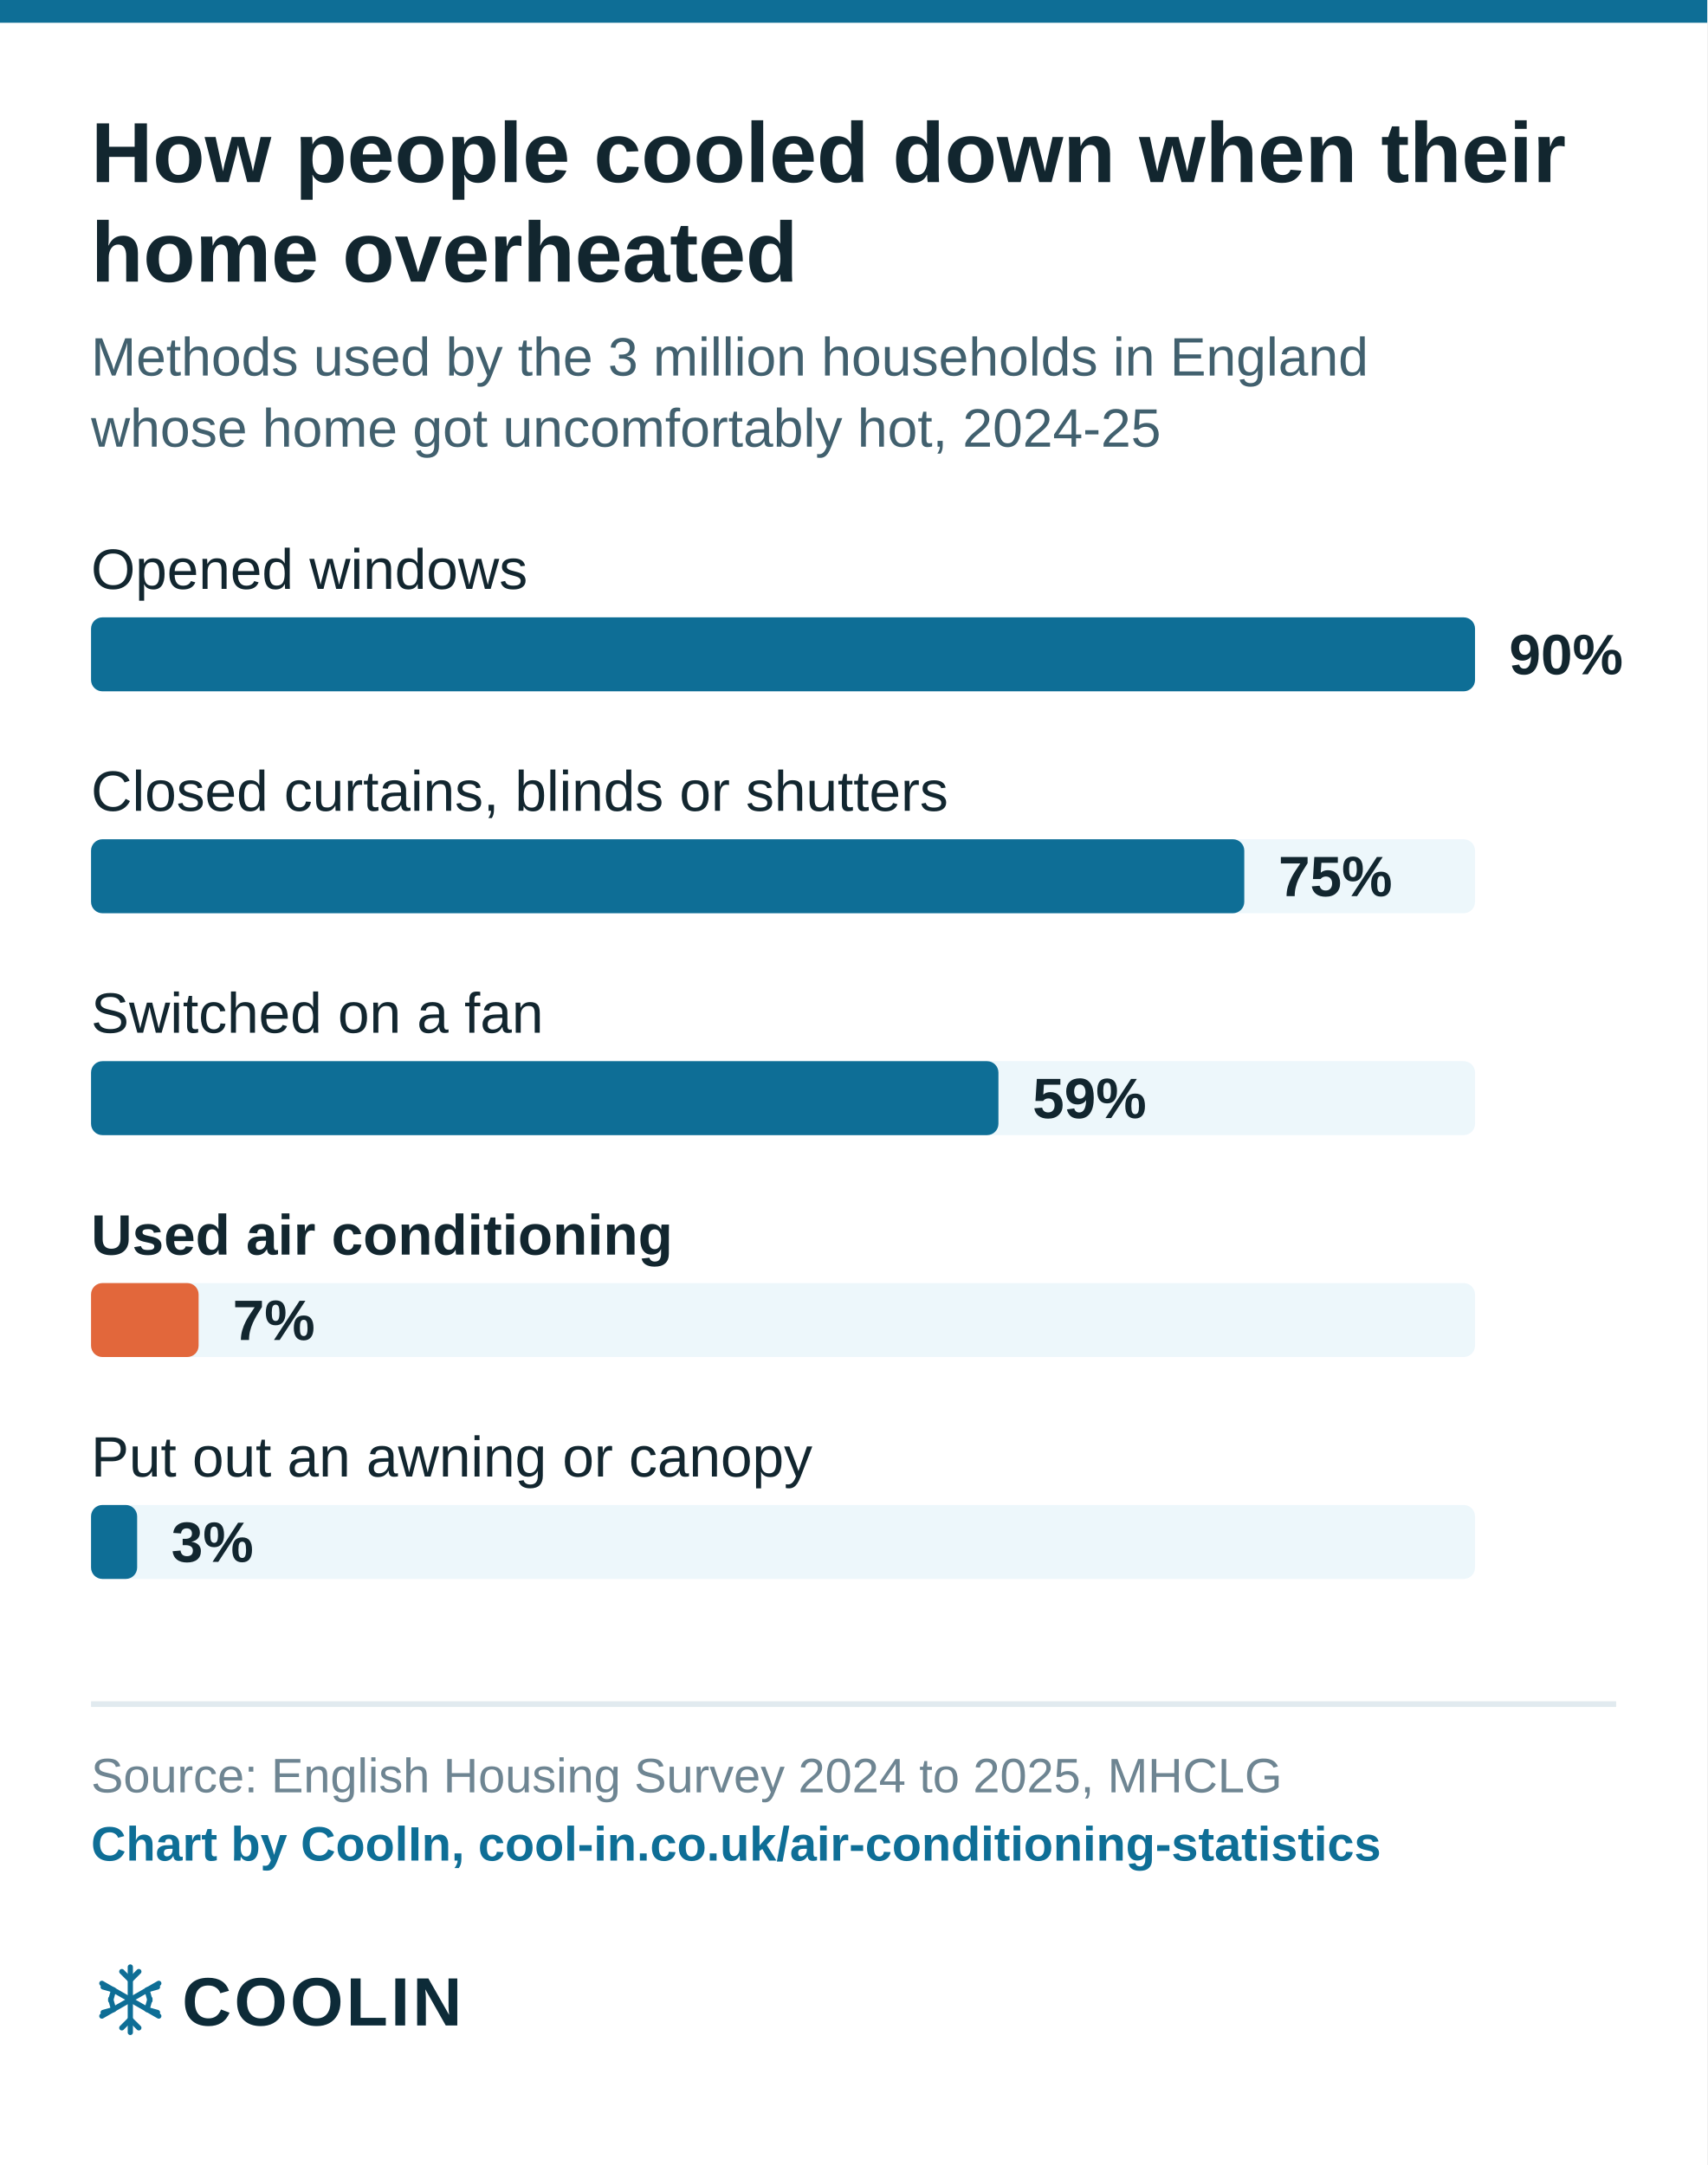
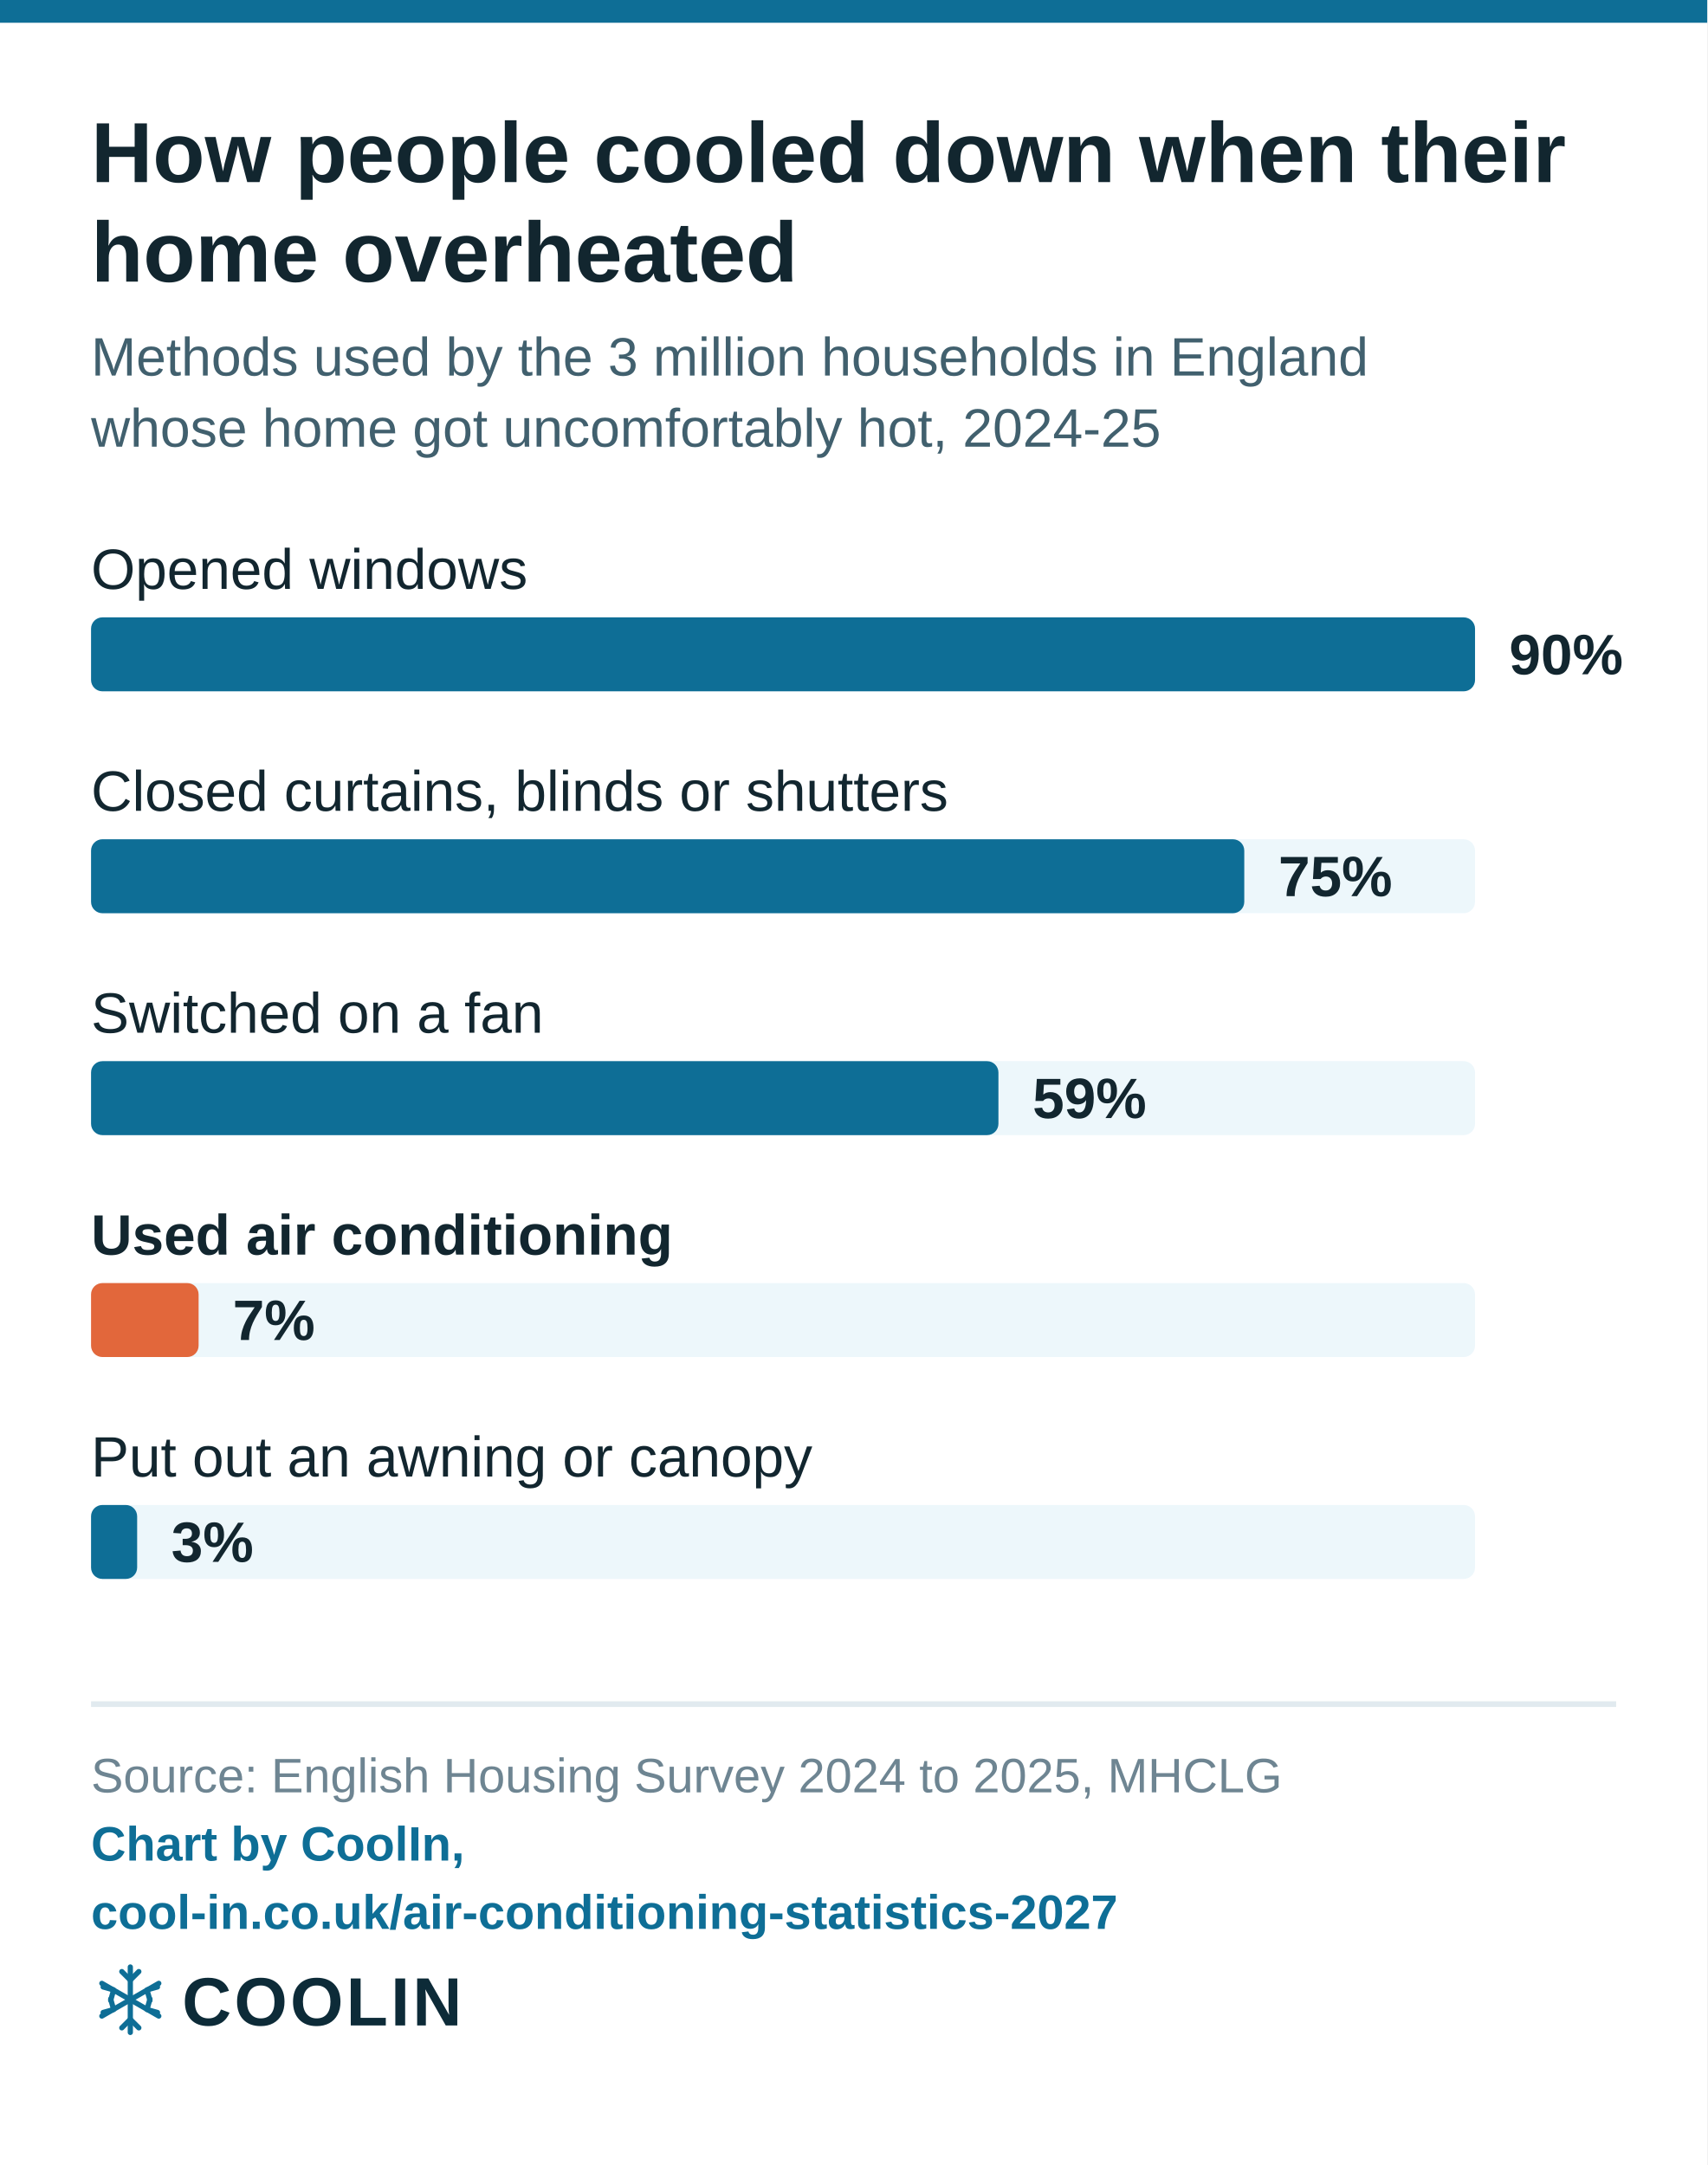
<svg xmlns="http://www.w3.org/2000/svg" viewBox="0 0 600 761" width="600" height="761" font-family="Arial, Helvetica, sans-serif">
  <rect width="600" height="761" fill="#FFFFFF" />
  <rect width="600" height="8" fill="#0E6E96" />
  <text x="32" y="64" font-size="30" font-weight="700" fill="#12262F">How people cooled down when their</text>
  <text x="32" y="99" font-size="30" font-weight="700" fill="#12262F">home overheated</text>
  <text x="32" y="132" font-size="19" fill="#41606E">Methods used by the 3 million households in England</text>
  <text x="32" y="157" font-size="19" fill="#41606E">whose home got uncomfortably hot, 2024-25</text>
  <g transform="translate(0,187)">
    <defs>
      <pattern id="hatch" width="10" height="10" patternUnits="userSpaceOnUse" patternTransform="rotate(45)">
        <rect width="10" height="10" fill="#FBE7DC" />
        <line x1="0" y1="0" x2="0" y2="10" stroke="#E2673B" stroke-width="4" />
      </pattern>
    </defs>
    <text x="32" y="20" font-size="20" font-weight="400" fill="#12262F">Opened windows</text>
    <rect x="32" y="30" width="486.4" height="26" rx="4" fill="#D7EDF7" opacity=".45" />
    <rect x="32" y="30" width="486.4" height="26" rx="4" fill="#0E6E96" />
    <text x="530.4" y="50" font-size="20" font-weight="700" fill="#12262F">90%</text>
    <text x="32" y="98" font-size="20" font-weight="400" fill="#12262F">Closed curtains, blinds or shutters</text>
    <rect x="32" y="108" width="486.4" height="26" rx="4" fill="#D7EDF7" opacity=".45" />
    <rect x="32" y="108" width="405.3" height="26" rx="4" fill="#0E6E96" />
    <text x="449.3" y="128" font-size="20" font-weight="700" fill="#12262F">75%</text>
    <text x="32" y="176" font-size="20" font-weight="400" fill="#12262F">Switched on a fan</text>
    <rect x="32" y="186" width="486.4" height="26" rx="4" fill="#D7EDF7" opacity=".45" />
    <rect x="32" y="186" width="318.9" height="26" rx="4" fill="#0E6E96" />
    <text x="362.9" y="206" font-size="20" font-weight="700" fill="#12262F">59%</text>
    <text x="32" y="254" font-size="20" font-weight="700" fill="#12262F">Used air conditioning</text>
    <rect x="32" y="264" width="486.4" height="26" rx="4" fill="#D7EDF7" opacity=".45" />
    <rect x="32" y="264" width="37.8" height="26" rx="4" fill="#E2673B" />
    <text x="81.8" y="284" font-size="20" font-weight="700" fill="#12262F">7%</text>
    <text x="32" y="332" font-size="20" font-weight="400" fill="#12262F">Put out an awning or canopy</text>
    <rect x="32" y="342" width="486.4" height="26" rx="4" fill="#D7EDF7" opacity=".45" />
    <rect x="32" y="342" width="16.2" height="26" rx="4" fill="#0E6E96" />
    <text x="60.2" y="362" font-size="20" font-weight="700" fill="#12262F">3%</text>
  </g>
  <line x1="32" y1="599" x2="568" y2="599" stroke="#E1EAEF" stroke-width="2" />
  <text x="32" y="630" font-size="17" fill="#6E8592">Source: English Housing Survey 2024 to 2025, MHCLG</text>
-   <text x="32" y="654" font-size="17" font-weight="700" fill="#0E6E96">Chart by CoolIn, cool-in.co.uk/air-conditioning-statistics</text>
+   <text x="32" y="654" font-size="17" font-weight="700" fill="#0E6E96">Chart by CoolIn,</text>
+   <text x="32" y="678" font-size="17" font-weight="700" fill="#0E6E96">cool-in.co.uk/air-conditioning-statistics-2027</text>
  <g transform="translate(32,689.1) scale(1.150)" fill="none" stroke="#0E6E96" stroke-width="1.6" stroke-linecap="round">
    <path d="M12 2v20" />
    <path d="M3.3 7 20.7 17" />
    <path d="M20.7 7 3.3 17" />
    <path d="M12 6 9.4 3.4M12 6l2.6-2.6M12 18l-2.6 2.6M12 18l2.6 2.6" />
    <path d="m17.1 9 3.2-.9M17.1 9l.9 3.2M6.9 15l-3.2.9M6.9 15 6 11.8" />
    <path d="m17.1 15 3.2.9M17.1 15l.9-3.2M6.9 9l-3.2-.9M6.9 9 6 12.2" />
  </g>
  <text x="64" y="711.95" font-size="24" font-weight="900" letter-spacing="1" fill="#0D2B38">COOLIN</text>
</svg>
